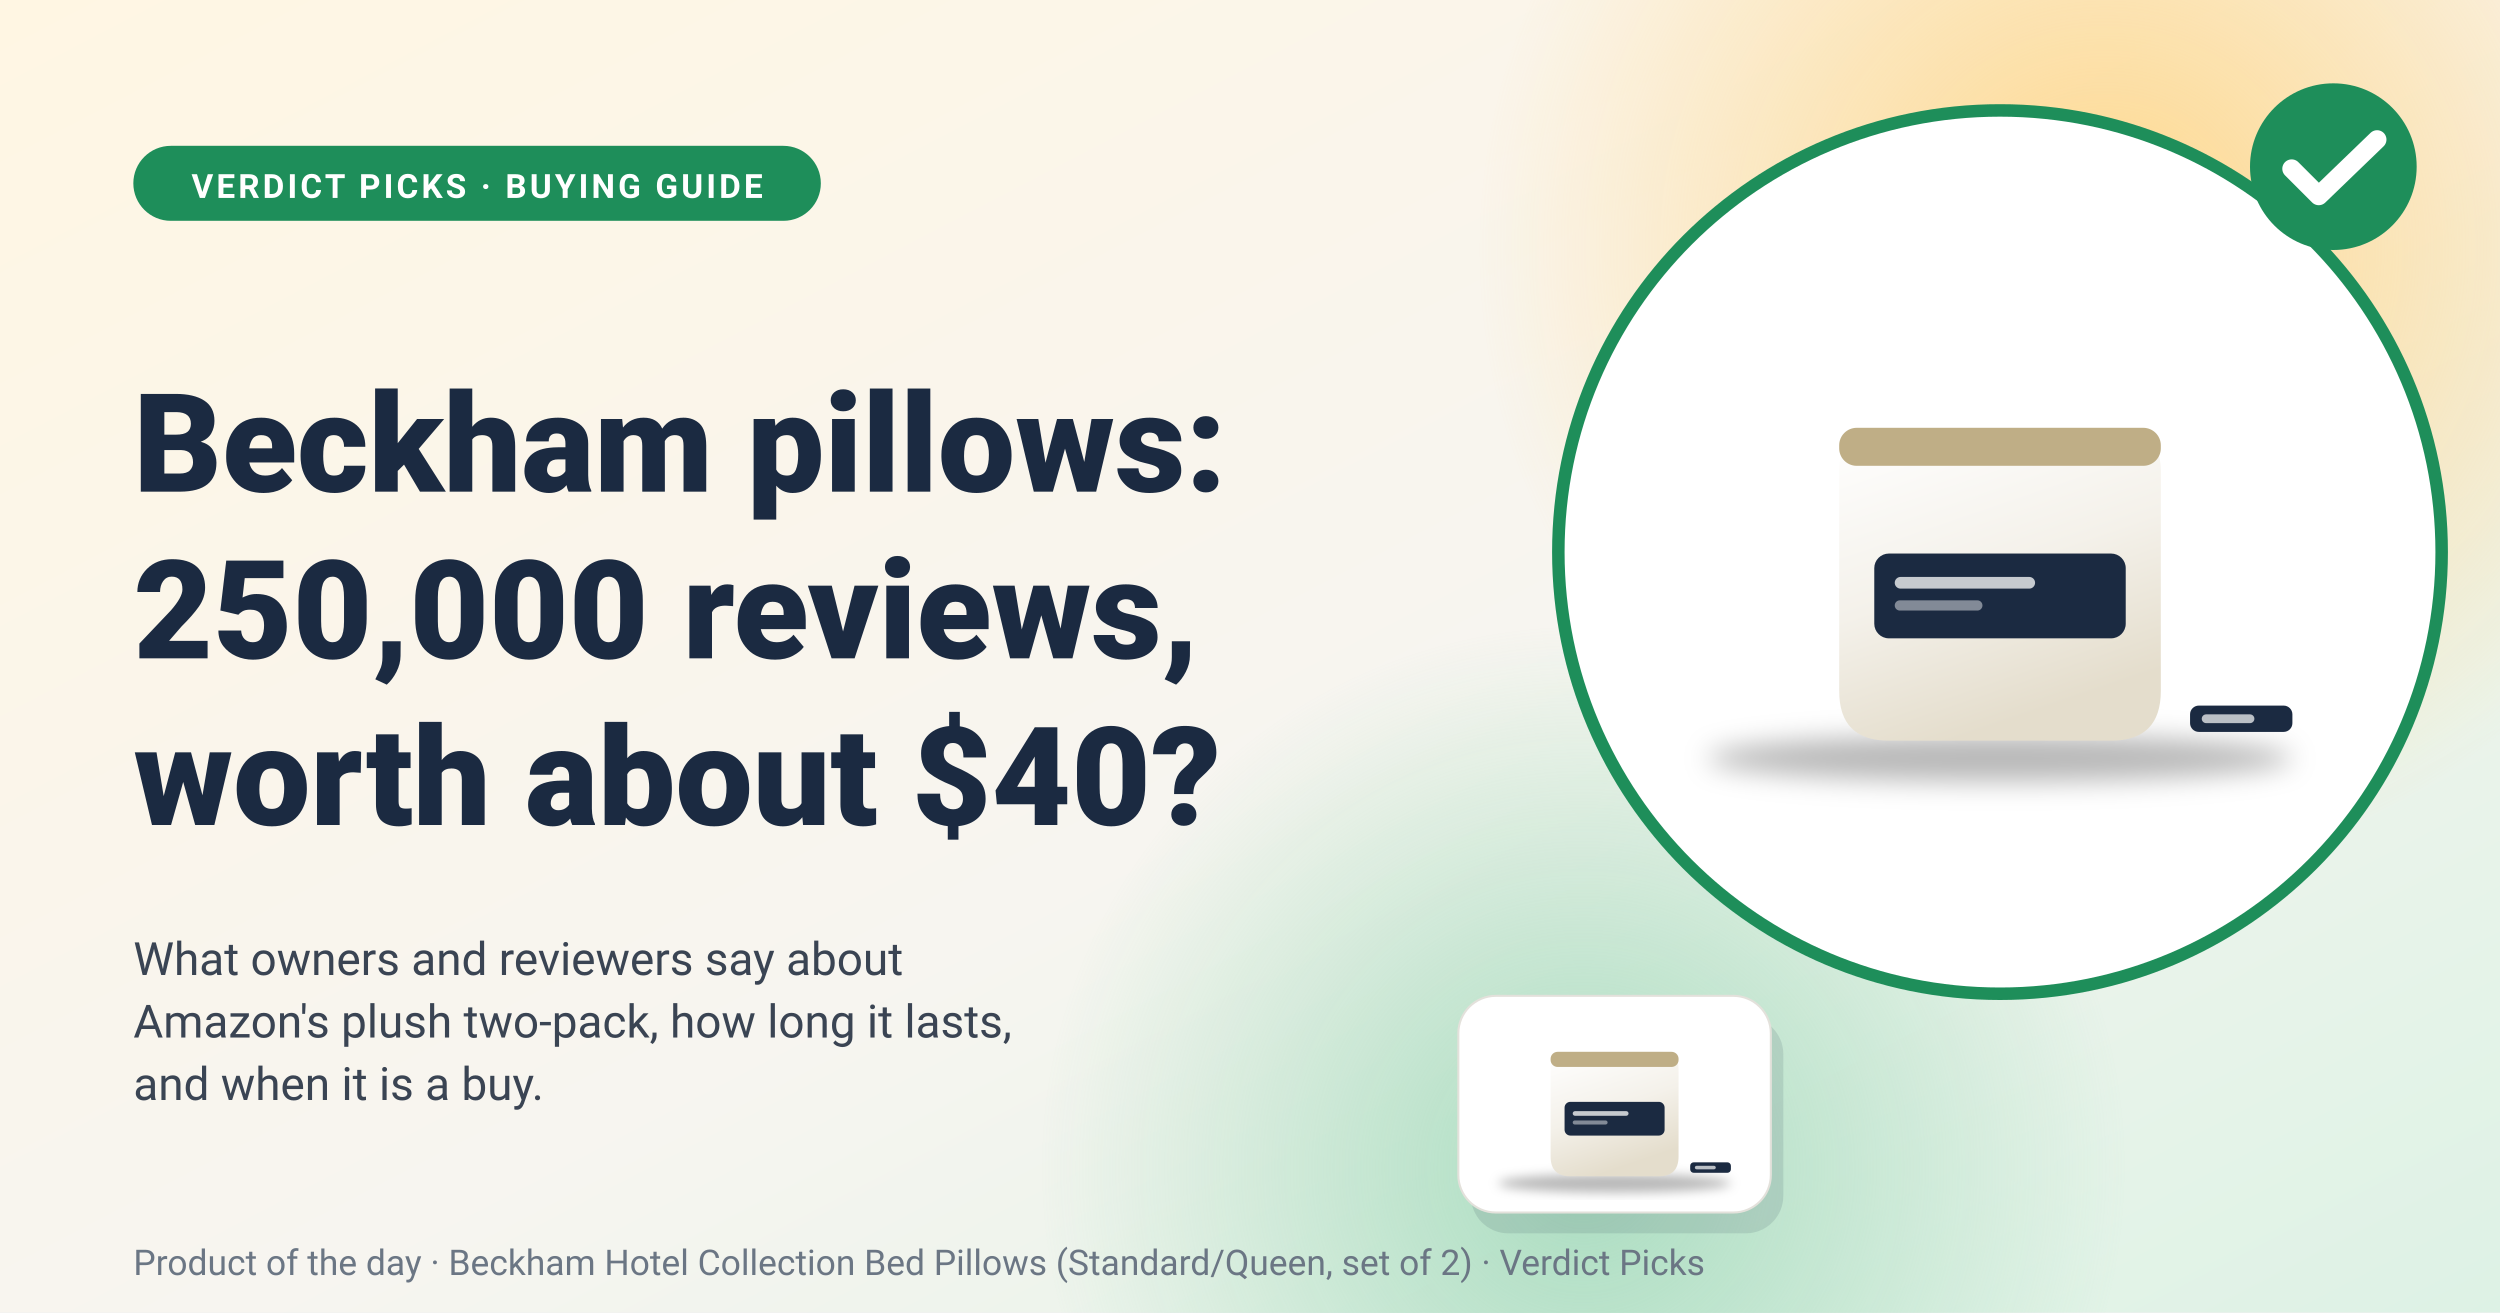
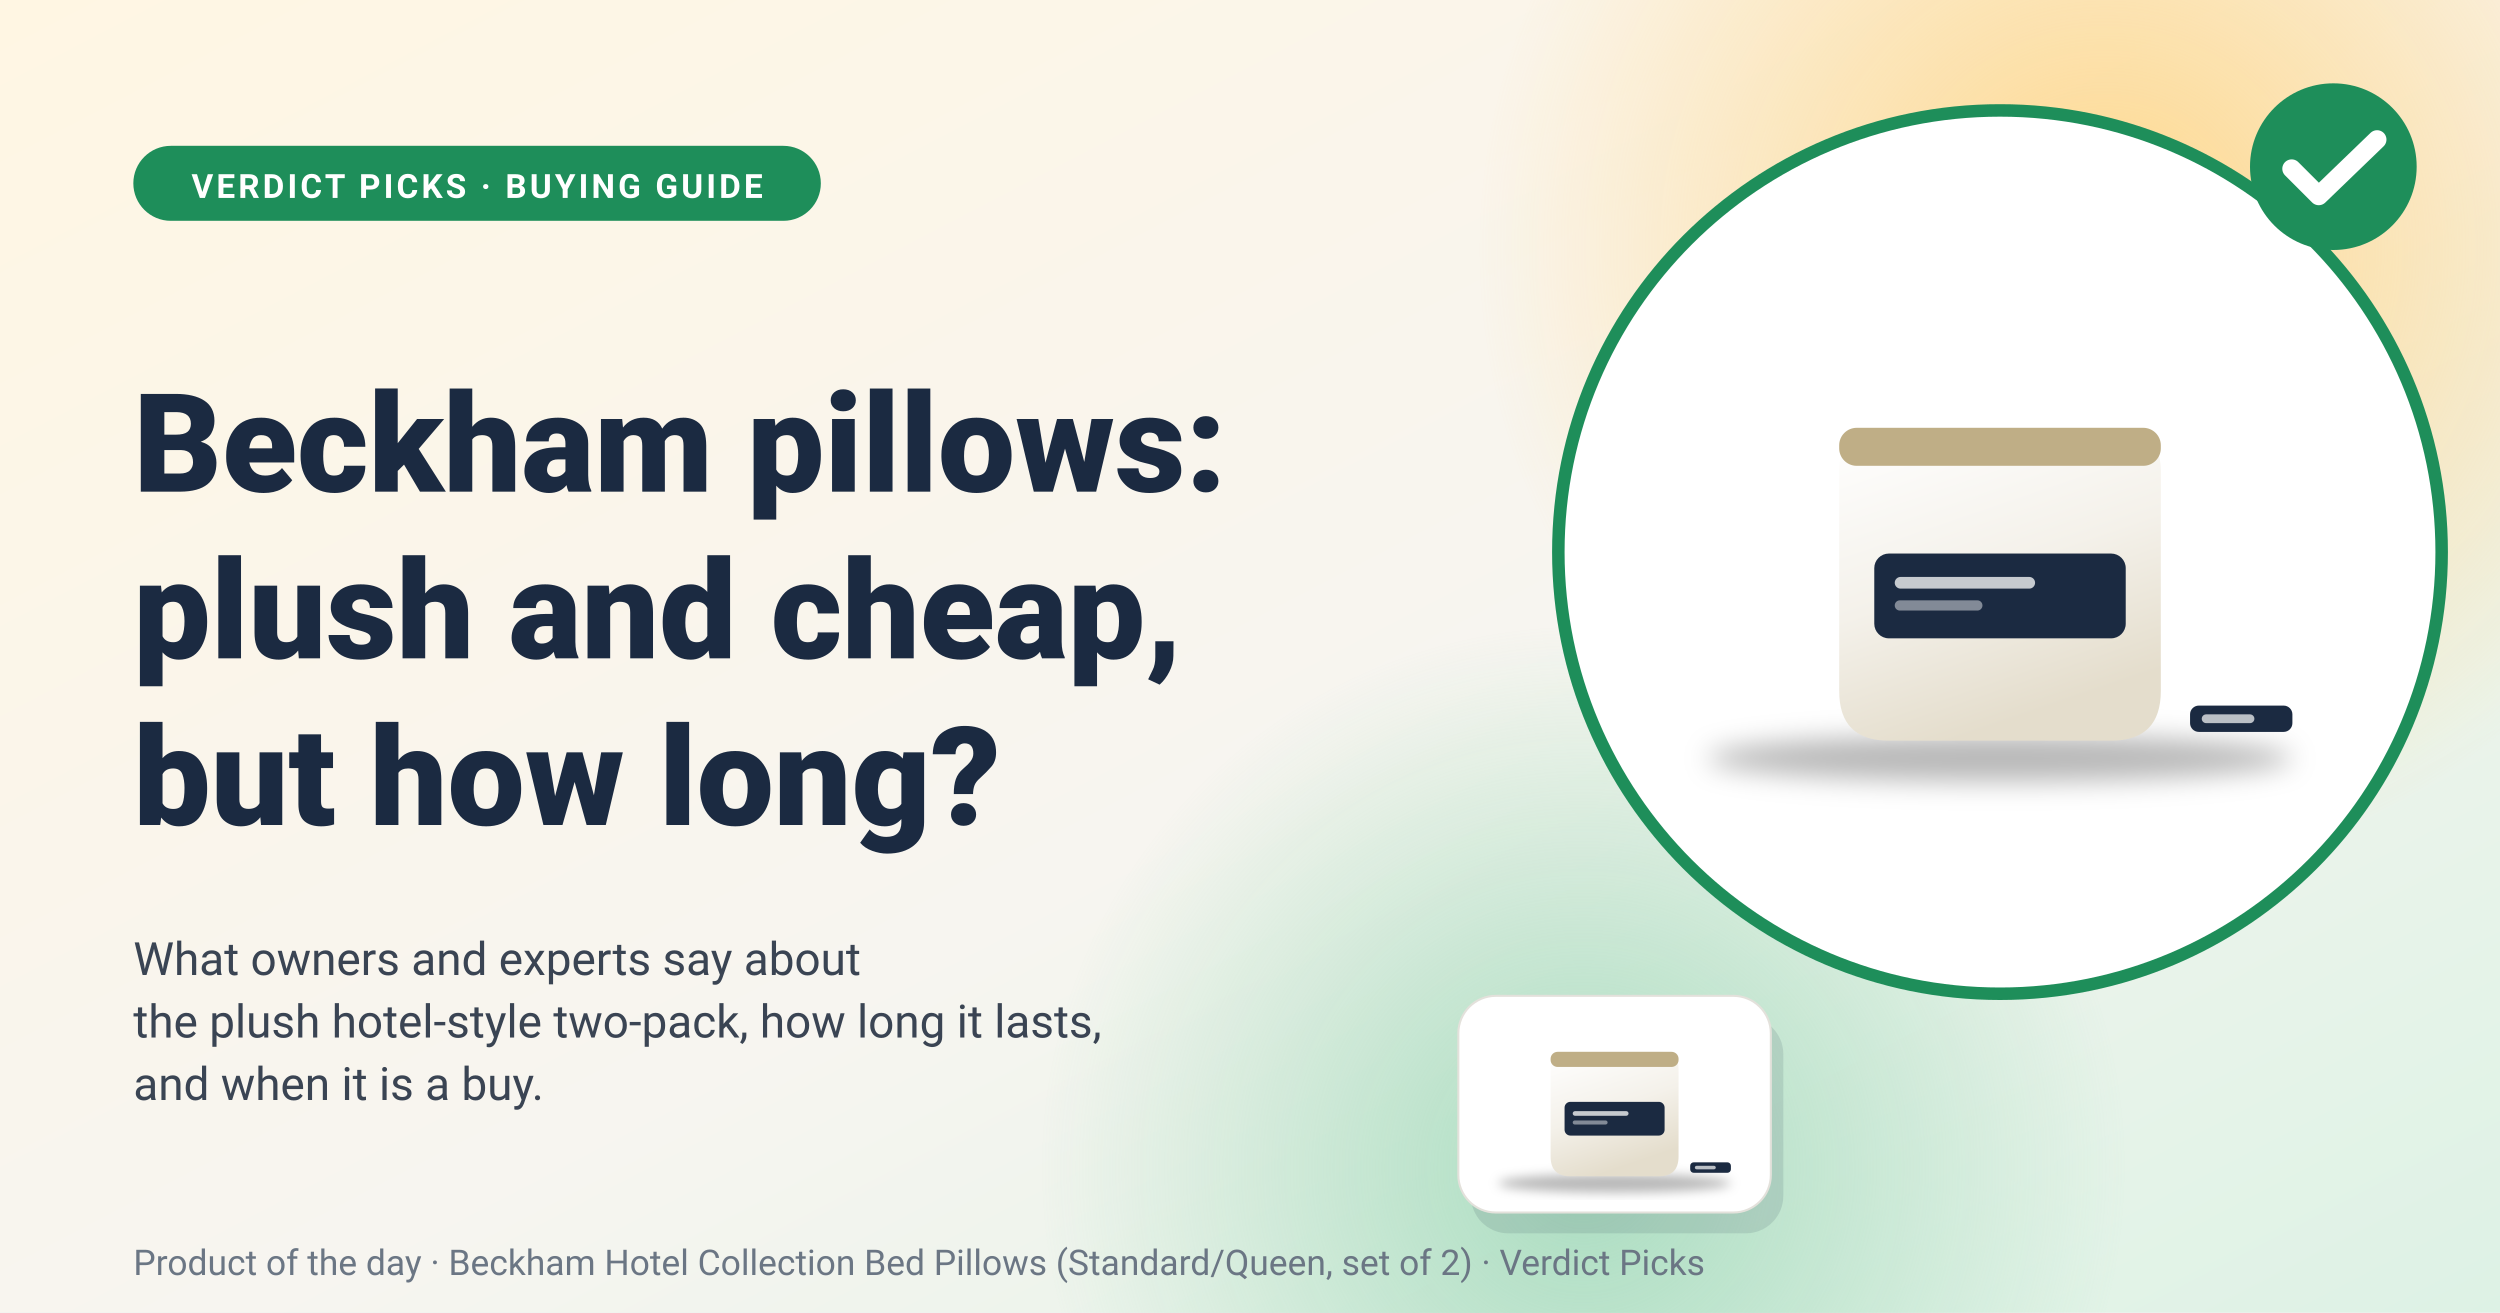
<svg xmlns="http://www.w3.org/2000/svg" viewBox="0 0 1200 630" role="img" aria-label="Beckham Hotel Collection Bed Pillows (Standard/Queen, set of 2): is it worth it, how to use it, and why Amazon is the place to buy it (Verdict Picks)">
  <defs>
    <linearGradient id="bc-bg" x1="0" y1="0" x2="1" y2="1">
      <stop offset="0" stop-color="#FFF6E3" />
      <stop offset="0.55" stop-color="#F7F5F0" />
      <stop offset="1" stop-color="#DDF2E5" />
    </linearGradient>
    <radialGradient id="bc-sun" cx="50%" cy="50%" r="50%">
      <stop offset="0" stop-color="#FFD27A" stop-opacity="0.85" />
      <stop offset="1" stop-color="#FFD27A" stop-opacity="0" />
    </radialGradient>
    <radialGradient id="bc-leaf" cx="50%" cy="50%" r="50%">
      <stop offset="0" stop-color="#8FD3AE" stop-opacity="0.7" />
      <stop offset="1" stop-color="#8FD3AE" stop-opacity="0" />
    </radialGradient>
  </defs>
  <rect width="1200" height="630" fill="url(#bc-bg)" />
  <circle cx="1010" cy="120" r="300" fill="url(#bc-sun)" />
  <circle cx="760" cy="560" r="260" fill="url(#bc-leaf)" />
  <g font-family="-apple-system,Segoe UI,Roboto,Helvetica,Arial,sans-serif">
    <rect x="64" y="70" width="330" height="36" rx="18" fill="#1E8E5A" />
    <text x="229" y="95" text-anchor="middle" font-size="16" font-weight="700" fill="#fff" letter-spacing="1.5">VERDICT PICKS · BUYING GUIDE</text>
    <text x="64" y="236" font-size="66" font-weight="800" fill="#1B2A41">Beckham pillows:</text>
-     <text x="64" y="316" font-size="66" font-weight="800" fill="#1B2A41">250,000 reviews,</text>
-     <text x="64" y="396" font-size="66" font-weight="800" fill="#1B2A41">worth about $40?</text>
-     <text x="64" y="468" font-size="22" fill="#3A4453">What owners and reviewers say about</text>
-     <text x="64" y="498" font-size="22" fill="#3A4453">Amazon's plush two-pack, how long it lasts,</text>
+     <text x="64" y="316" font-size="66" font-weight="800" fill="#1B2A41">plush and cheap,</text>
+     <text x="64" y="396" font-size="66" font-weight="800" fill="#1B2A41">but how long?</text>
+     <text x="64" y="468" font-size="22" fill="#3A4453">What owners and experts say about</text>
+     <text x="64" y="498" font-size="22" fill="#3A4453">the plush hotel-style two-pack, how long it lasts,</text>
    <text x="64" y="528" font-size="22" fill="#3A4453">and when it is a buy.</text>
    <text x="64" y="612" font-size="17" fill="#6B7684">Product of the day · Beckham Hotel Collection Bed Pillows (Standard/Queen, set of 2) · Verdict Picks</text>
  </g>
  <circle cx="960" cy="265" r="212" fill="#fff" />
  <circle cx="960" cy="265" r="212" fill="none" stroke="#1E8E5A" stroke-width="6" />
  <g transform="translate(749.4737 128.1579) scale(0.7017544)">
    <defs>
      <radialGradient id="bchero-bg" cx="50%" cy="38%" r="72%">
        <stop offset="0" stop-color="#ffffff" />
        <stop offset="0.7" stop-color="#f3f3f1" />
        <stop offset="1" stop-color="#e4e4e1" />
      </radialGradient>
      <filter id="bchero-blur" x="-30%" y="-80%" width="160%" height="300%">
        <feGaussianBlur stdDeviation="9" />
      </filter>
      <filter id="bchero-soft" x="-20%" y="-20%" width="140%" height="140%">
        <feGaussianBlur stdDeviation="2.2" />
      </filter>
      <filter id="bchero-glow" x="-50%" y="-50%" width="200%" height="200%">
        <feGaussianBlur stdDeviation="5" />
      </filter>
      <linearGradient id="bchero-front" x1="0" y1="0" x2="0.35" y2="1">
        <stop offset="0" stop-color="#ffffff" />
        <stop offset="0.55" stop-color="#F4F1EA" />
        <stop offset="1" stop-color="#e4ddcc" />
      </linearGradient>
      <linearGradient id="bchero-side" x1="0" y1="0" x2="1" y2="1">
        <stop offset="0" stop-color="#e9e4d6" />
        <stop offset="1" stop-color="#d1c4a7" />
      </linearGradient>
      <linearGradient id="bchero-top" x1="0" y1="0" x2="1" y2="1">
        <stop offset="0" stop-color="#ffffff" />
        <stop offset="1" stop-color="#fffefe" />
      </linearGradient>
      <radialGradient id="bchero-dome" cx="38%" cy="32%" r="75%">
        <stop offset="0" stop-color="#ffffff" />
        <stop offset="0.6" stop-color="#F4F1EA" />
        <stop offset="1" stop-color="#dbd2bb" />
      </radialGradient>
      <linearGradient id="bchero-gloss" x1="0" y1="0" x2="1" y2="1">
        <stop offset="0" stop-color="#ffffff" stop-opacity="0.55" />
        <stop offset="0.5" stop-color="#ffffff" stop-opacity="0.05" />
        <stop offset="1" stop-color="#ffffff" stop-opacity="0" />
      </linearGradient>
      <linearGradient id="bchero-screen" x1="0" y1="0" x2="1" y2="1">
        <stop offset="0" stop-color="#1d2a3a" />
        <stop offset="1" stop-color="#060a10" />
      </linearGradient>
      <linearGradient id="bchero-metal" x1="0" y1="0" x2="1" y2="0">
        <stop offset="0" stop-color="#d9d9d6" />
        <stop offset="0.35" stop-color="#f4f4f2" />
        <stop offset="0.65" stop-color="#bdbdb9" />
        <stop offset="1" stop-color="#e6e6e3" />
      </linearGradient>
      <linearGradient id="bchero-accent" x1="0" y1="0" x2="0" y2="1">
        <stop offset="0" stop-color="#314d77" />
        <stop offset="1" stop-color="#090e16" />
      </linearGradient>
      <linearGradient id="bchero-lens" x1="0" y1="0" x2="1" y2="1">
        <stop offset="0" stop-color="#5a6470" />
        <stop offset="0.45" stop-color="#1c2129" />
        <stop offset="0.55" stop-color="#2b323c" />
        <stop offset="1" stop-color="#0c0f14" />
      </linearGradient>
    </defs>
    <ellipse cx="300" cy="336" rx="200" ry="16" fill="#000" opacity="0.28" filter="url(#bchero-blur)" />
    <path d="M 190 140 q 0 -30 30 -30 h 160 q 30 0 30 30 v 150 q 0 34 -34 34 h -152 q -34 0 -34 -34 z" fill="url(#bchero-front)" />
    <rect x="190" y="110" width="220" height="26" rx="12" fill="#bfae86" />
    <rect x="214" y="196" width="172" height="58" rx="10" fill="#1B2A41" />
    <rect x="228" y="212" width="96" height="8" rx="4" fill="#fff" opacity="0.75" />
    <rect x="228" y="228" width="60" height="7" rx="3.5" fill="#fff" opacity="0.45" />
    <rect x="430" y="300" width="70" height="18" rx="6" fill="#1B2A41" />
    <rect x="438" y="306" width="36" height="6" rx="3" fill="#fff" opacity="0.7" />
  </g>
  <g transform="translate(700 478)">
    <rect x="6" y="10" width="150" height="104" rx="18" fill="#1B2A41" opacity="0.12" />
    <rect width="150" height="104" rx="18" fill="#fff" />
    <rect width="150" height="104" rx="18" fill="none" stroke="#E3E1DB" />
    <svg x="8" y="6" width="134" height="92" viewBox="60 40 480 320" preserveAspectRatio="xMidYMid meet">
      <g transform="translate(0 0) scale(1.0)">
        <defs>
          <radialGradient id="cbeckham-pillows-bg" cx="50%" cy="38%" r="72%">
            <stop offset="0" stop-color="#ffffff" />
            <stop offset="0.7" stop-color="#f3f3f1" />
            <stop offset="1" stop-color="#e4e4e1" />
          </radialGradient>
          <filter id="cbeckham-pillows-blur" x="-30%" y="-80%" width="160%" height="300%">
            <feGaussianBlur stdDeviation="9" />
          </filter>
          <filter id="cbeckham-pillows-soft" x="-20%" y="-20%" width="140%" height="140%">
            <feGaussianBlur stdDeviation="2.2" />
          </filter>
          <filter id="cbeckham-pillows-glow" x="-50%" y="-50%" width="200%" height="200%">
            <feGaussianBlur stdDeviation="5" />
          </filter>
          <linearGradient id="cbeckham-pillows-front" x1="0" y1="0" x2="0.35" y2="1">
            <stop offset="0" stop-color="#ffffff" />
            <stop offset="0.55" stop-color="#F4F1EA" />
            <stop offset="1" stop-color="#e4ddcc" />
          </linearGradient>
          <linearGradient id="cbeckham-pillows-side" x1="0" y1="0" x2="1" y2="1">
            <stop offset="0" stop-color="#e9e4d6" />
            <stop offset="1" stop-color="#d1c4a7" />
          </linearGradient>
          <linearGradient id="cbeckham-pillows-top" x1="0" y1="0" x2="1" y2="1">
            <stop offset="0" stop-color="#ffffff" />
            <stop offset="1" stop-color="#fffefe" />
          </linearGradient>
          <radialGradient id="cbeckham-pillows-dome" cx="38%" cy="32%" r="75%">
            <stop offset="0" stop-color="#ffffff" />
            <stop offset="0.6" stop-color="#F4F1EA" />
            <stop offset="1" stop-color="#dbd2bb" />
          </radialGradient>
          <linearGradient id="cbeckham-pillows-gloss" x1="0" y1="0" x2="1" y2="1">
            <stop offset="0" stop-color="#ffffff" stop-opacity="0.55" />
            <stop offset="0.5" stop-color="#ffffff" stop-opacity="0.05" />
            <stop offset="1" stop-color="#ffffff" stop-opacity="0" />
          </linearGradient>
          <linearGradient id="cbeckham-pillows-screen" x1="0" y1="0" x2="1" y2="1">
            <stop offset="0" stop-color="#1d2a3a" />
            <stop offset="1" stop-color="#060a10" />
          </linearGradient>
          <linearGradient id="cbeckham-pillows-metal" x1="0" y1="0" x2="1" y2="0">
            <stop offset="0" stop-color="#d9d9d6" />
            <stop offset="0.35" stop-color="#f4f4f2" />
            <stop offset="0.65" stop-color="#bdbdb9" />
            <stop offset="1" stop-color="#e6e6e3" />
          </linearGradient>
          <linearGradient id="cbeckham-pillows-accent" x1="0" y1="0" x2="0" y2="1">
            <stop offset="0" stop-color="#314d77" />
            <stop offset="1" stop-color="#090e16" />
          </linearGradient>
          <linearGradient id="cbeckham-pillows-lens" x1="0" y1="0" x2="1" y2="1">
            <stop offset="0" stop-color="#5a6470" />
            <stop offset="0.45" stop-color="#1c2129" />
            <stop offset="0.55" stop-color="#2b323c" />
            <stop offset="1" stop-color="#0c0f14" />
          </linearGradient>
        </defs>
        <ellipse cx="300" cy="336" rx="200" ry="16" fill="#000" opacity="0.28" filter="url(#cbeckham-pillows-blur)" />
        <path d="M 190 140 q 0 -30 30 -30 h 160 q 30 0 30 30 v 150 q 0 34 -34 34 h -152 q -34 0 -34 -34 z" fill="url(#cbeckham-pillows-front)" />
        <rect x="190" y="110" width="220" height="26" rx="12" fill="#bfae86" />
        <rect x="214" y="196" width="172" height="58" rx="10" fill="#1B2A41" />
        <rect x="228" y="212" width="96" height="8" rx="4" fill="#fff" opacity="0.75" />
        <rect x="228" y="228" width="60" height="7" rx="3.5" fill="#fff" opacity="0.45" />
        <rect x="430" y="300" width="70" height="18" rx="6" fill="#1B2A41" />
        <rect x="438" y="306" width="36" height="6" rx="3" fill="#fff" opacity="0.7" />
      </g>
    </svg>
  </g>
  <circle cx="1120" cy="80" r="40" fill="#1E8E5A" />
  <path d="M 1100 81 L 1113 94 L 1141 67" fill="none" stroke="#fff" stroke-width="9" stroke-linecap="round" stroke-linejoin="round" />
</svg>
